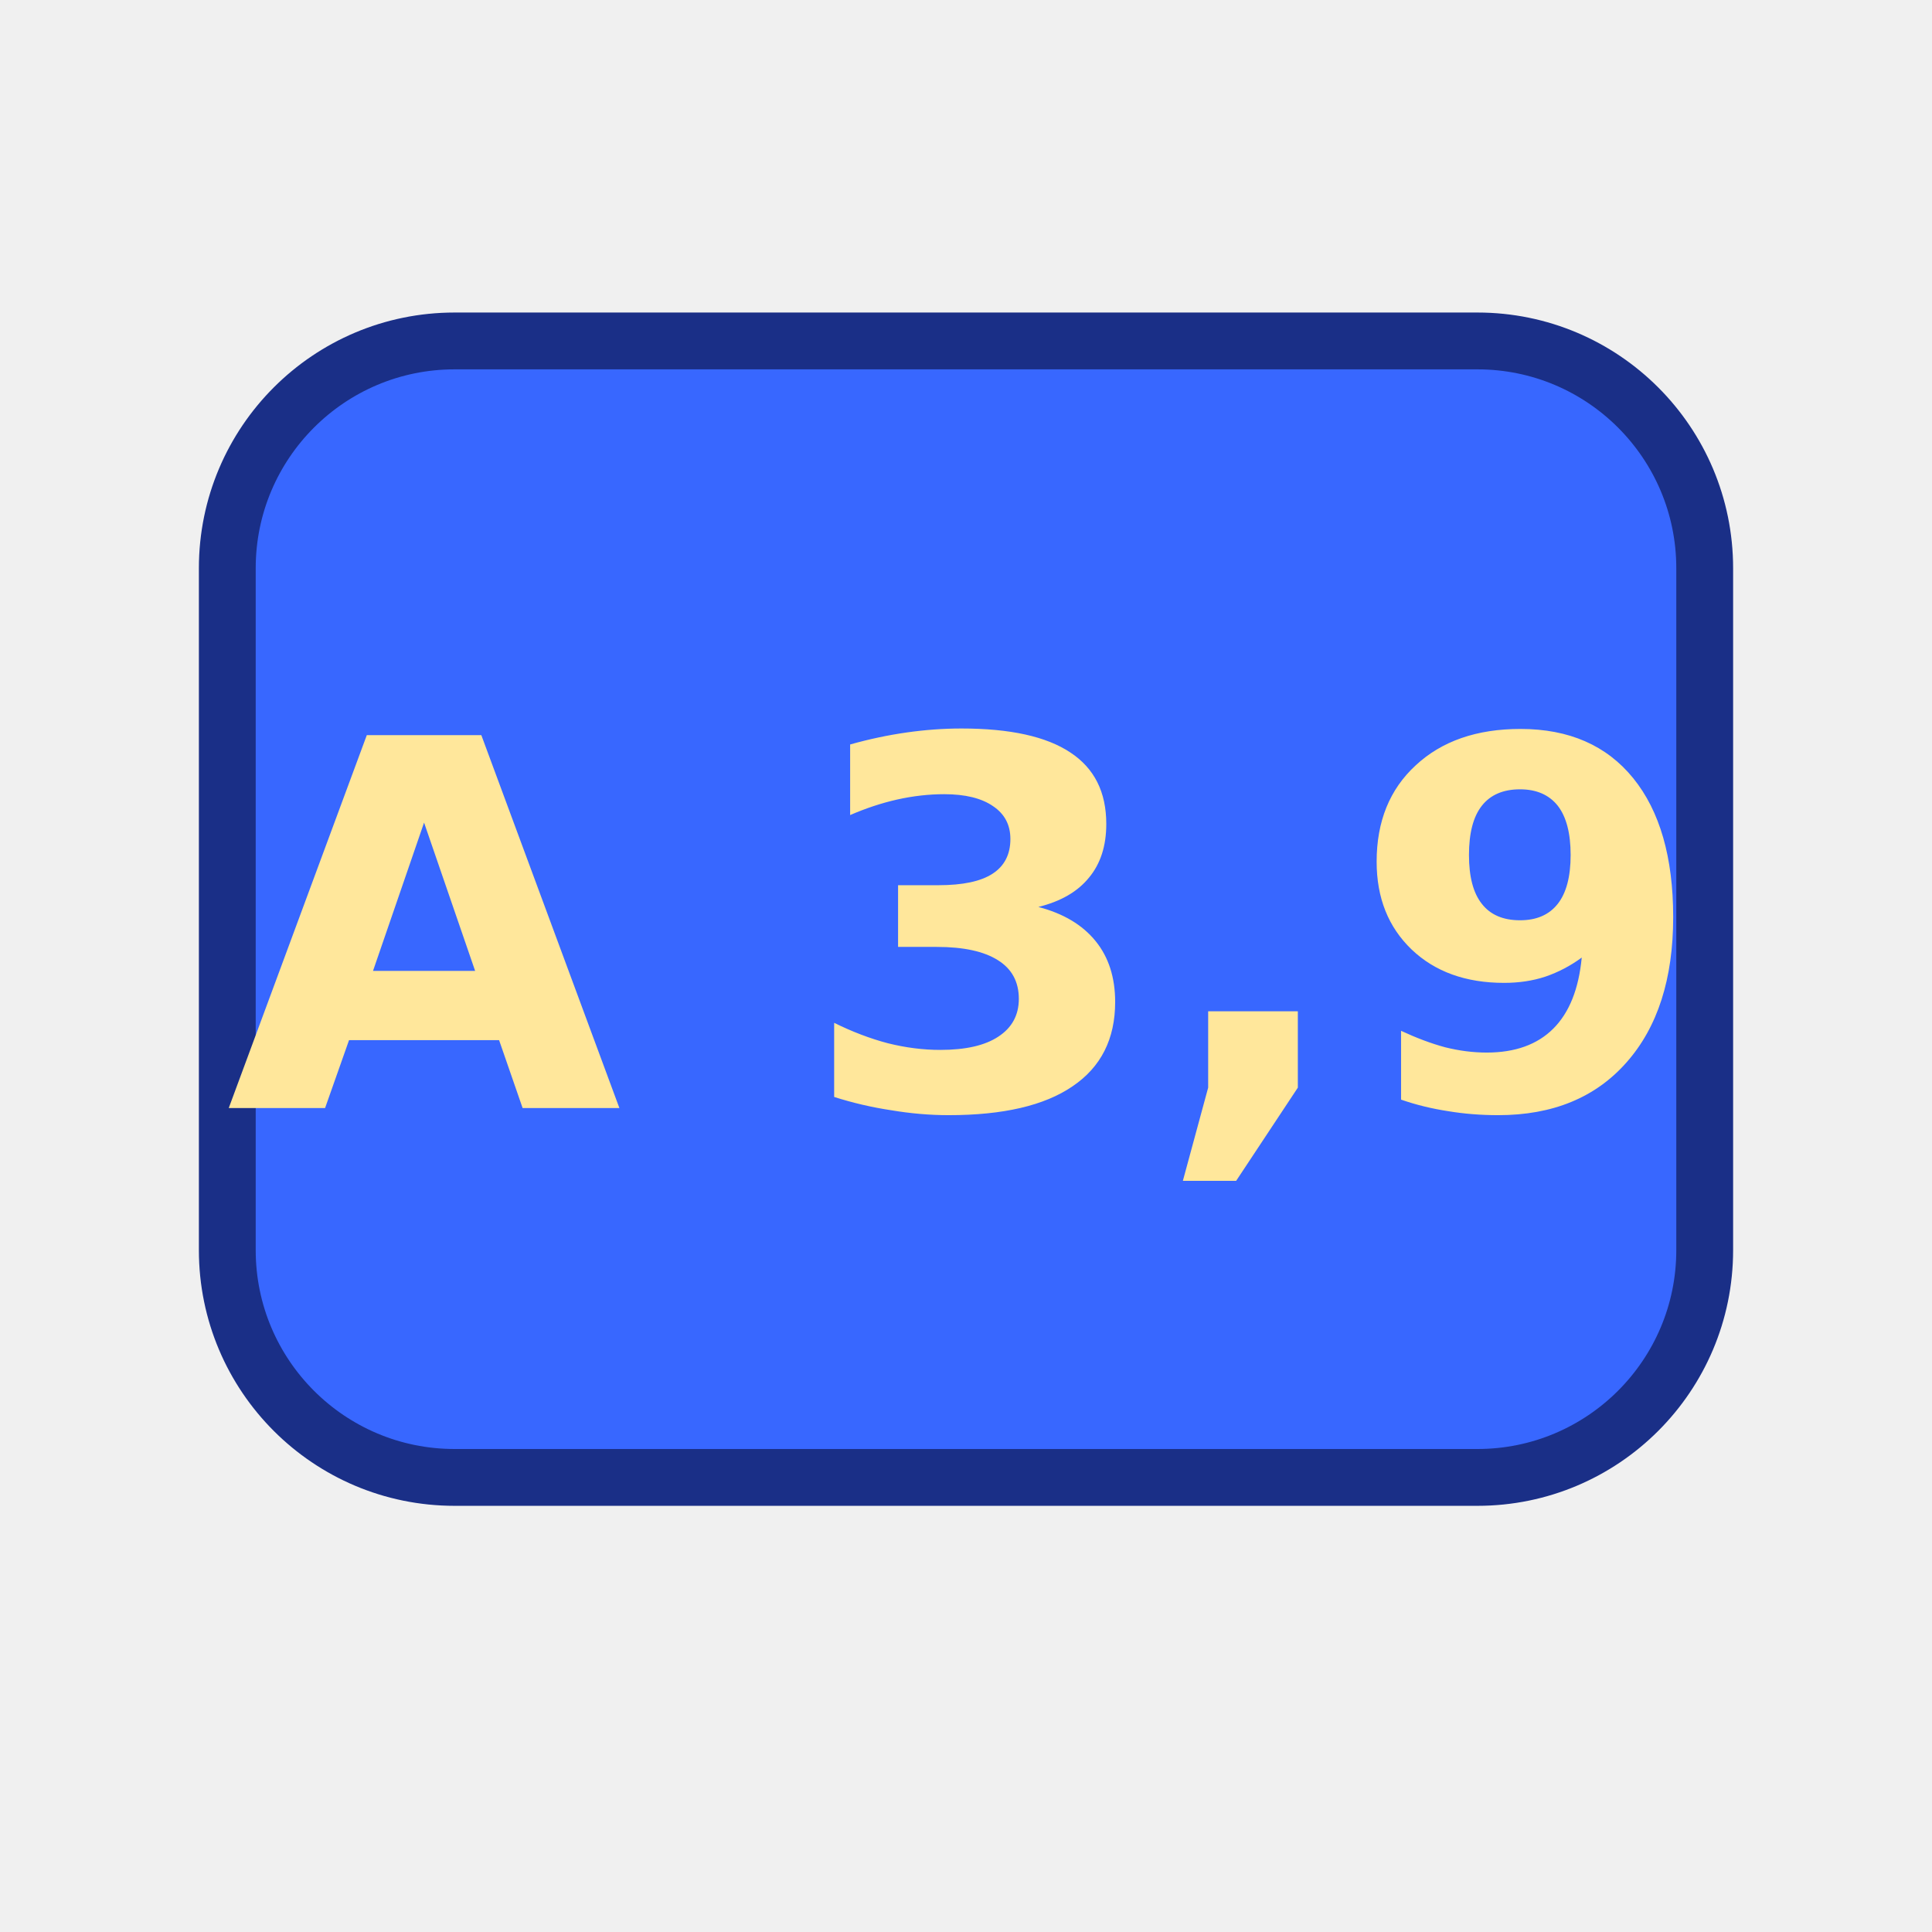
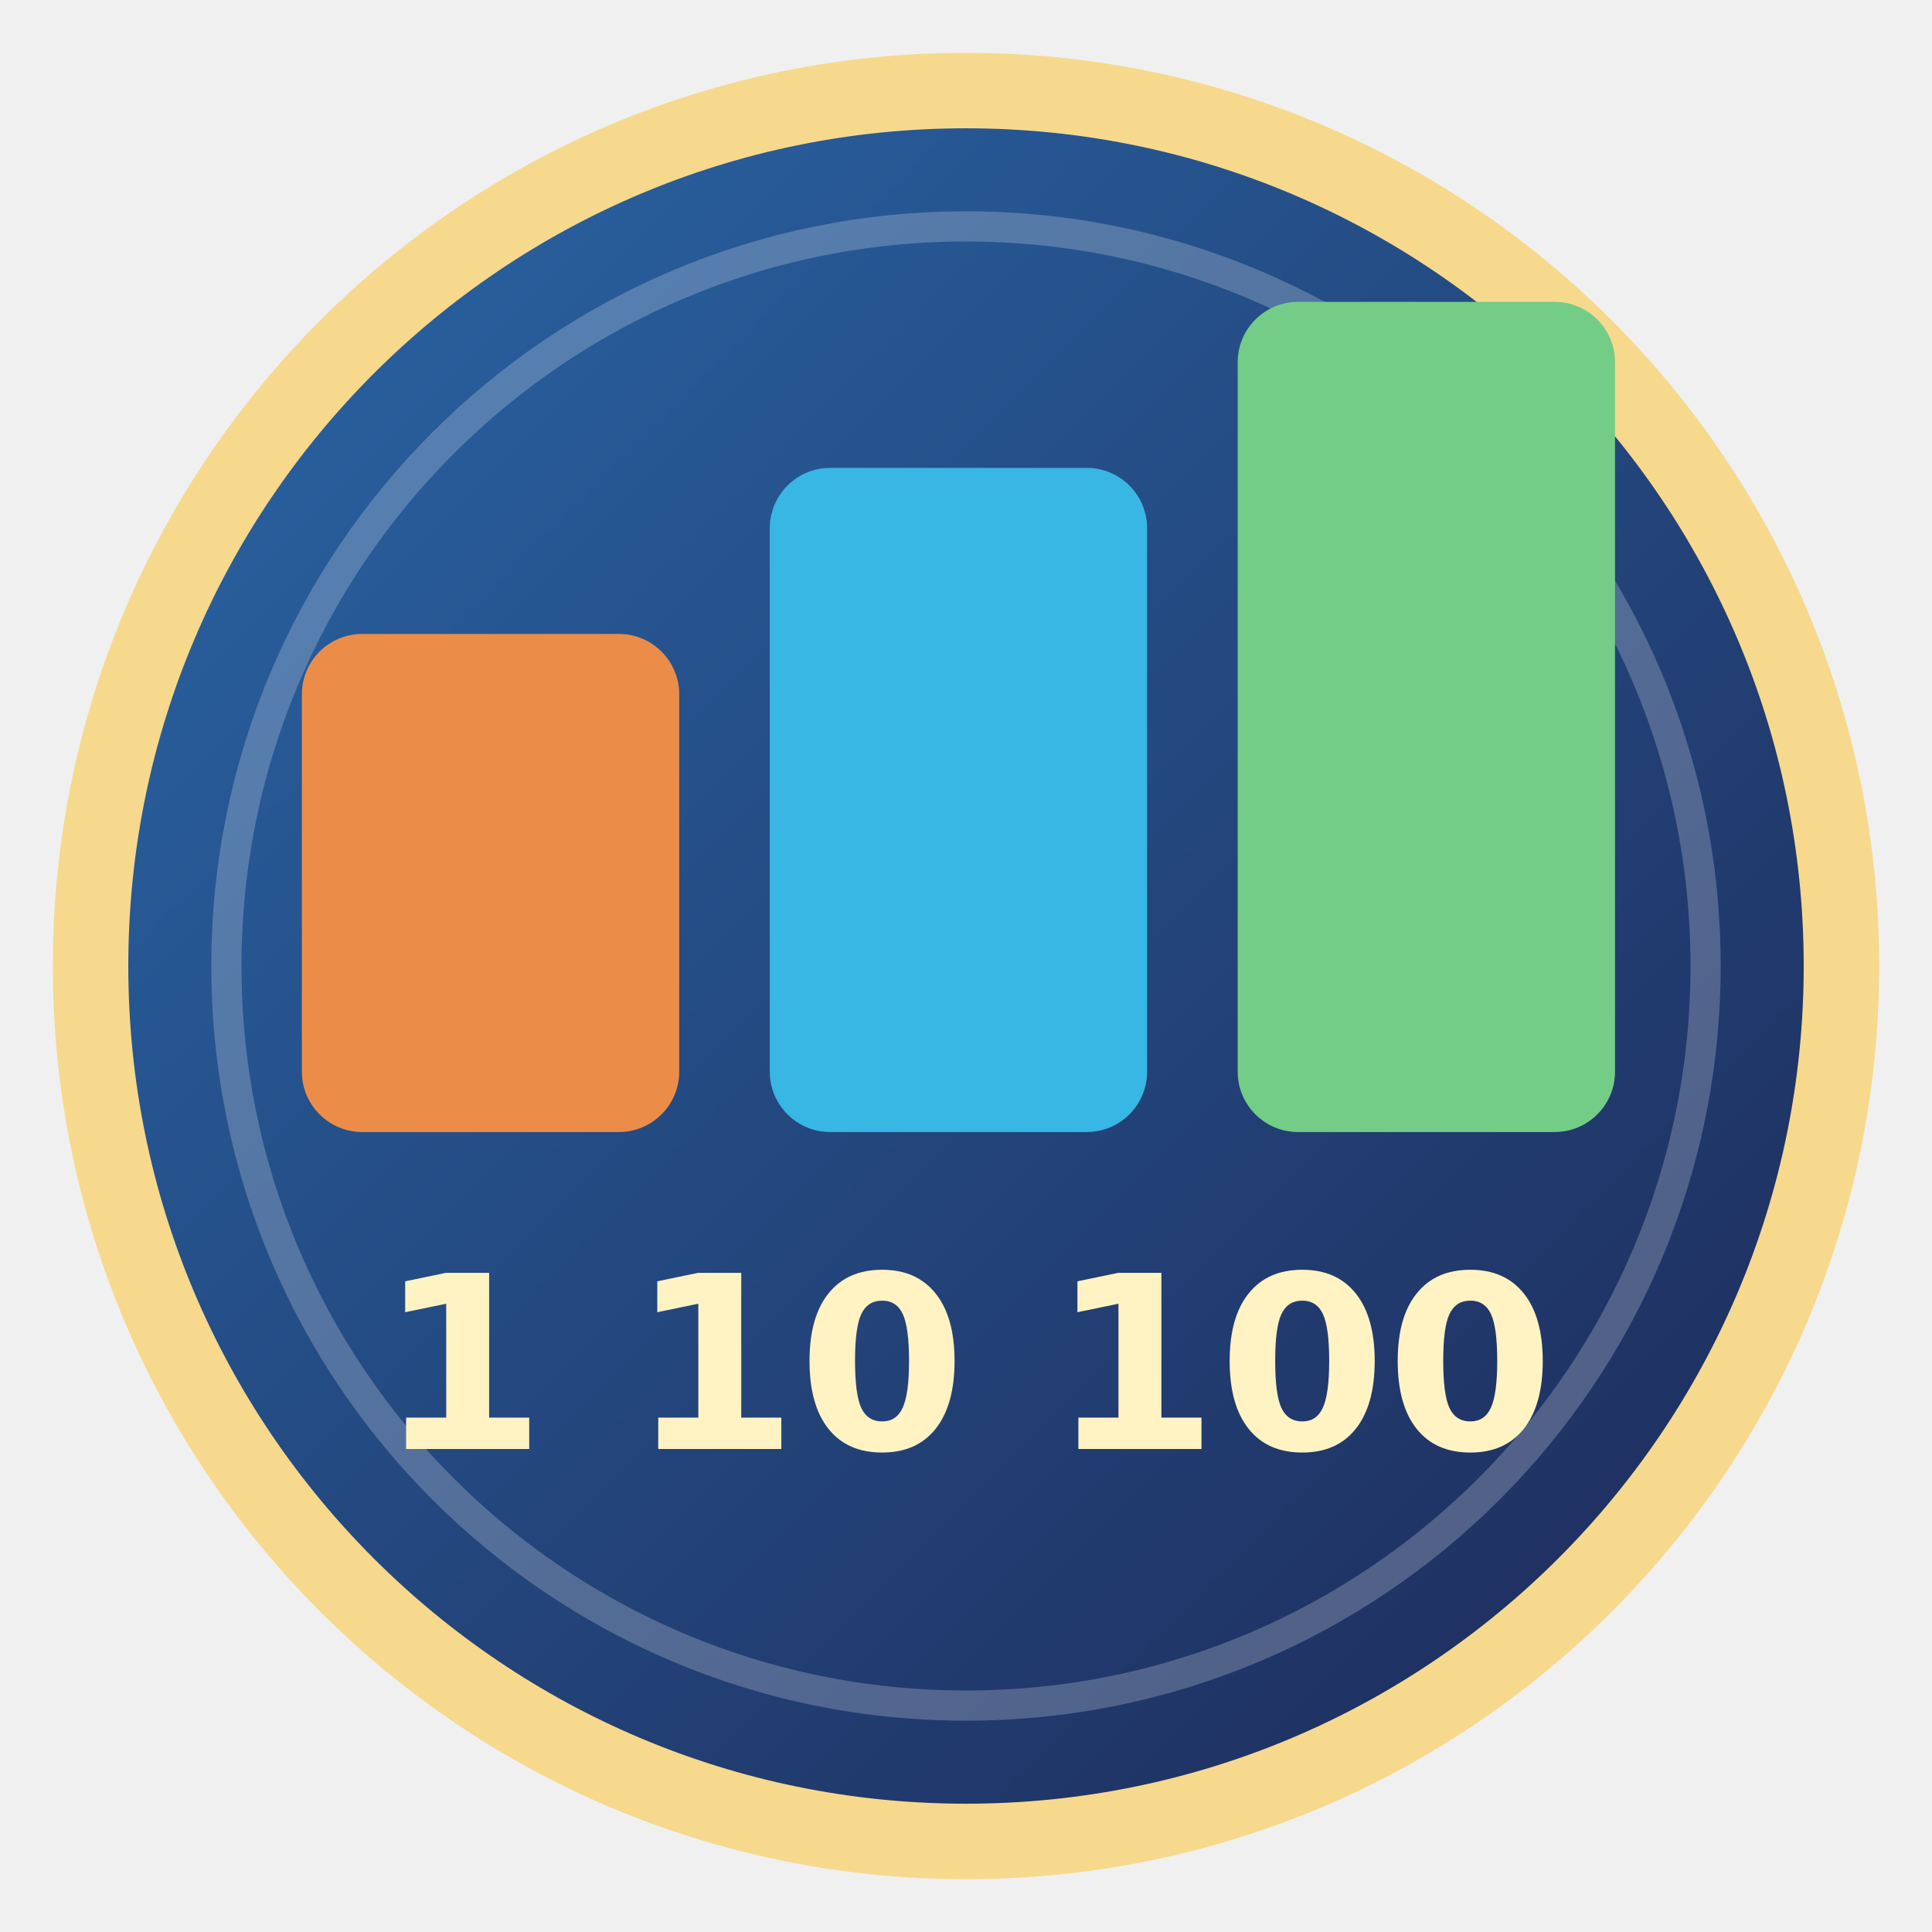
- <svg xmlns="http://www.w3.org/2000/svg" width="128" height="128" viewBox="0 0 68 68">
-   <rect x="8" y="12" width="52" height="40" rx="8" fill="#3867ff" stroke="#1a2f87" stroke-width="2" />
-   <text x="34" y="39" text-anchor="middle" font-family="DejaVu Sans, Arial" font-size="18" font-weight="700" fill="#ffe79b">A 3,9</text>
+ <svg xmlns="http://www.w3.org/2000/svg" width="128" height="128" viewBox="0 0 128 128">
+   <defs>
+     <linearGradient id="iconBG" x1="0" y1="0" x2="1" y2="1">
+       <stop stop-color="#2a68a9" />
+       <stop offset="1" stop-color="#1d2755" />
+     </linearGradient>
+   </defs>
+   <circle cx="64" cy="64" r="58" fill="url(#iconBG)" stroke="#f6d98d" stroke-width="5" />
+   <circle cx="64" cy="64" r="49" fill="none" stroke="#ffffff" stroke-width="2" opacity=".22" />
+   <rect x="20" y="42" width="25" height="33" rx="4" fill="#eb8d49" />
+   <rect x="51" y="31" width="25" height="44" rx="4" fill="#38b6e4" />
+   <rect x="82" y="20" width="25" height="55" rx="4" fill="#73cd86" />
+   <text x="64" y="96" font-family="DejaVu Sans,Arial,sans-serif" font-weight="900" font-size="16" fill="#fff3c3" text-anchor="middle">1 10 100</text>
</svg>
